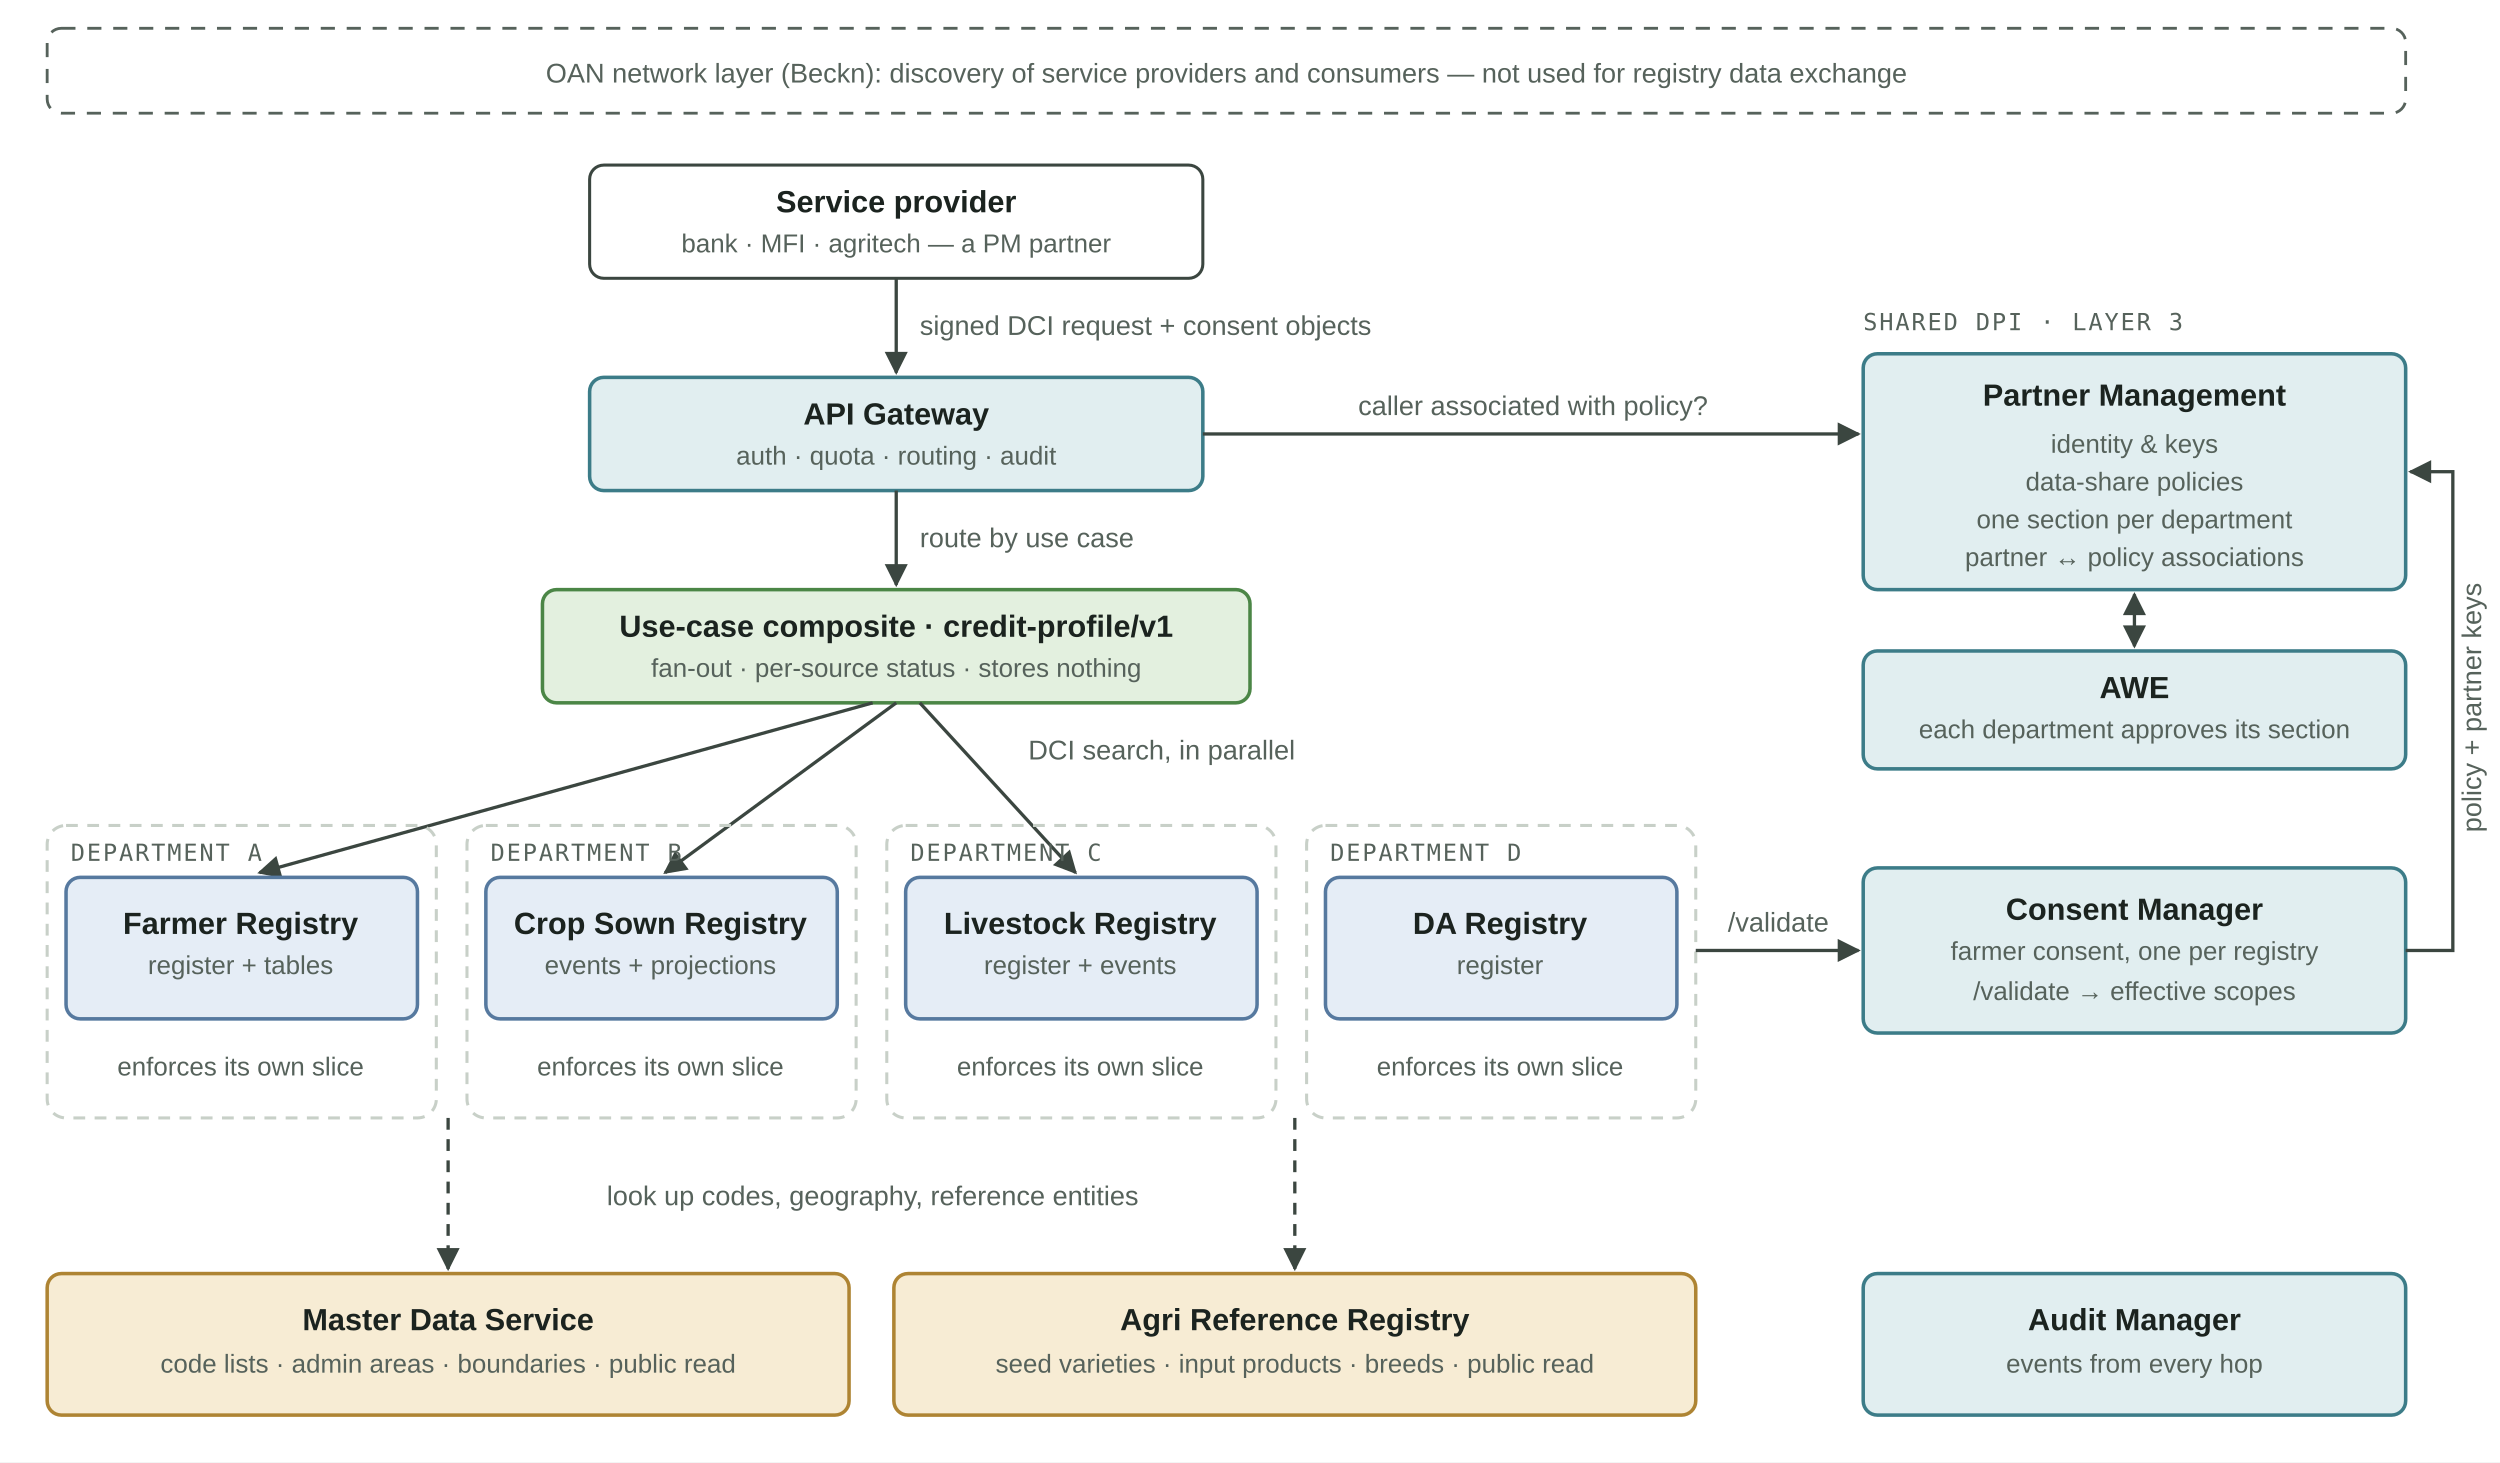
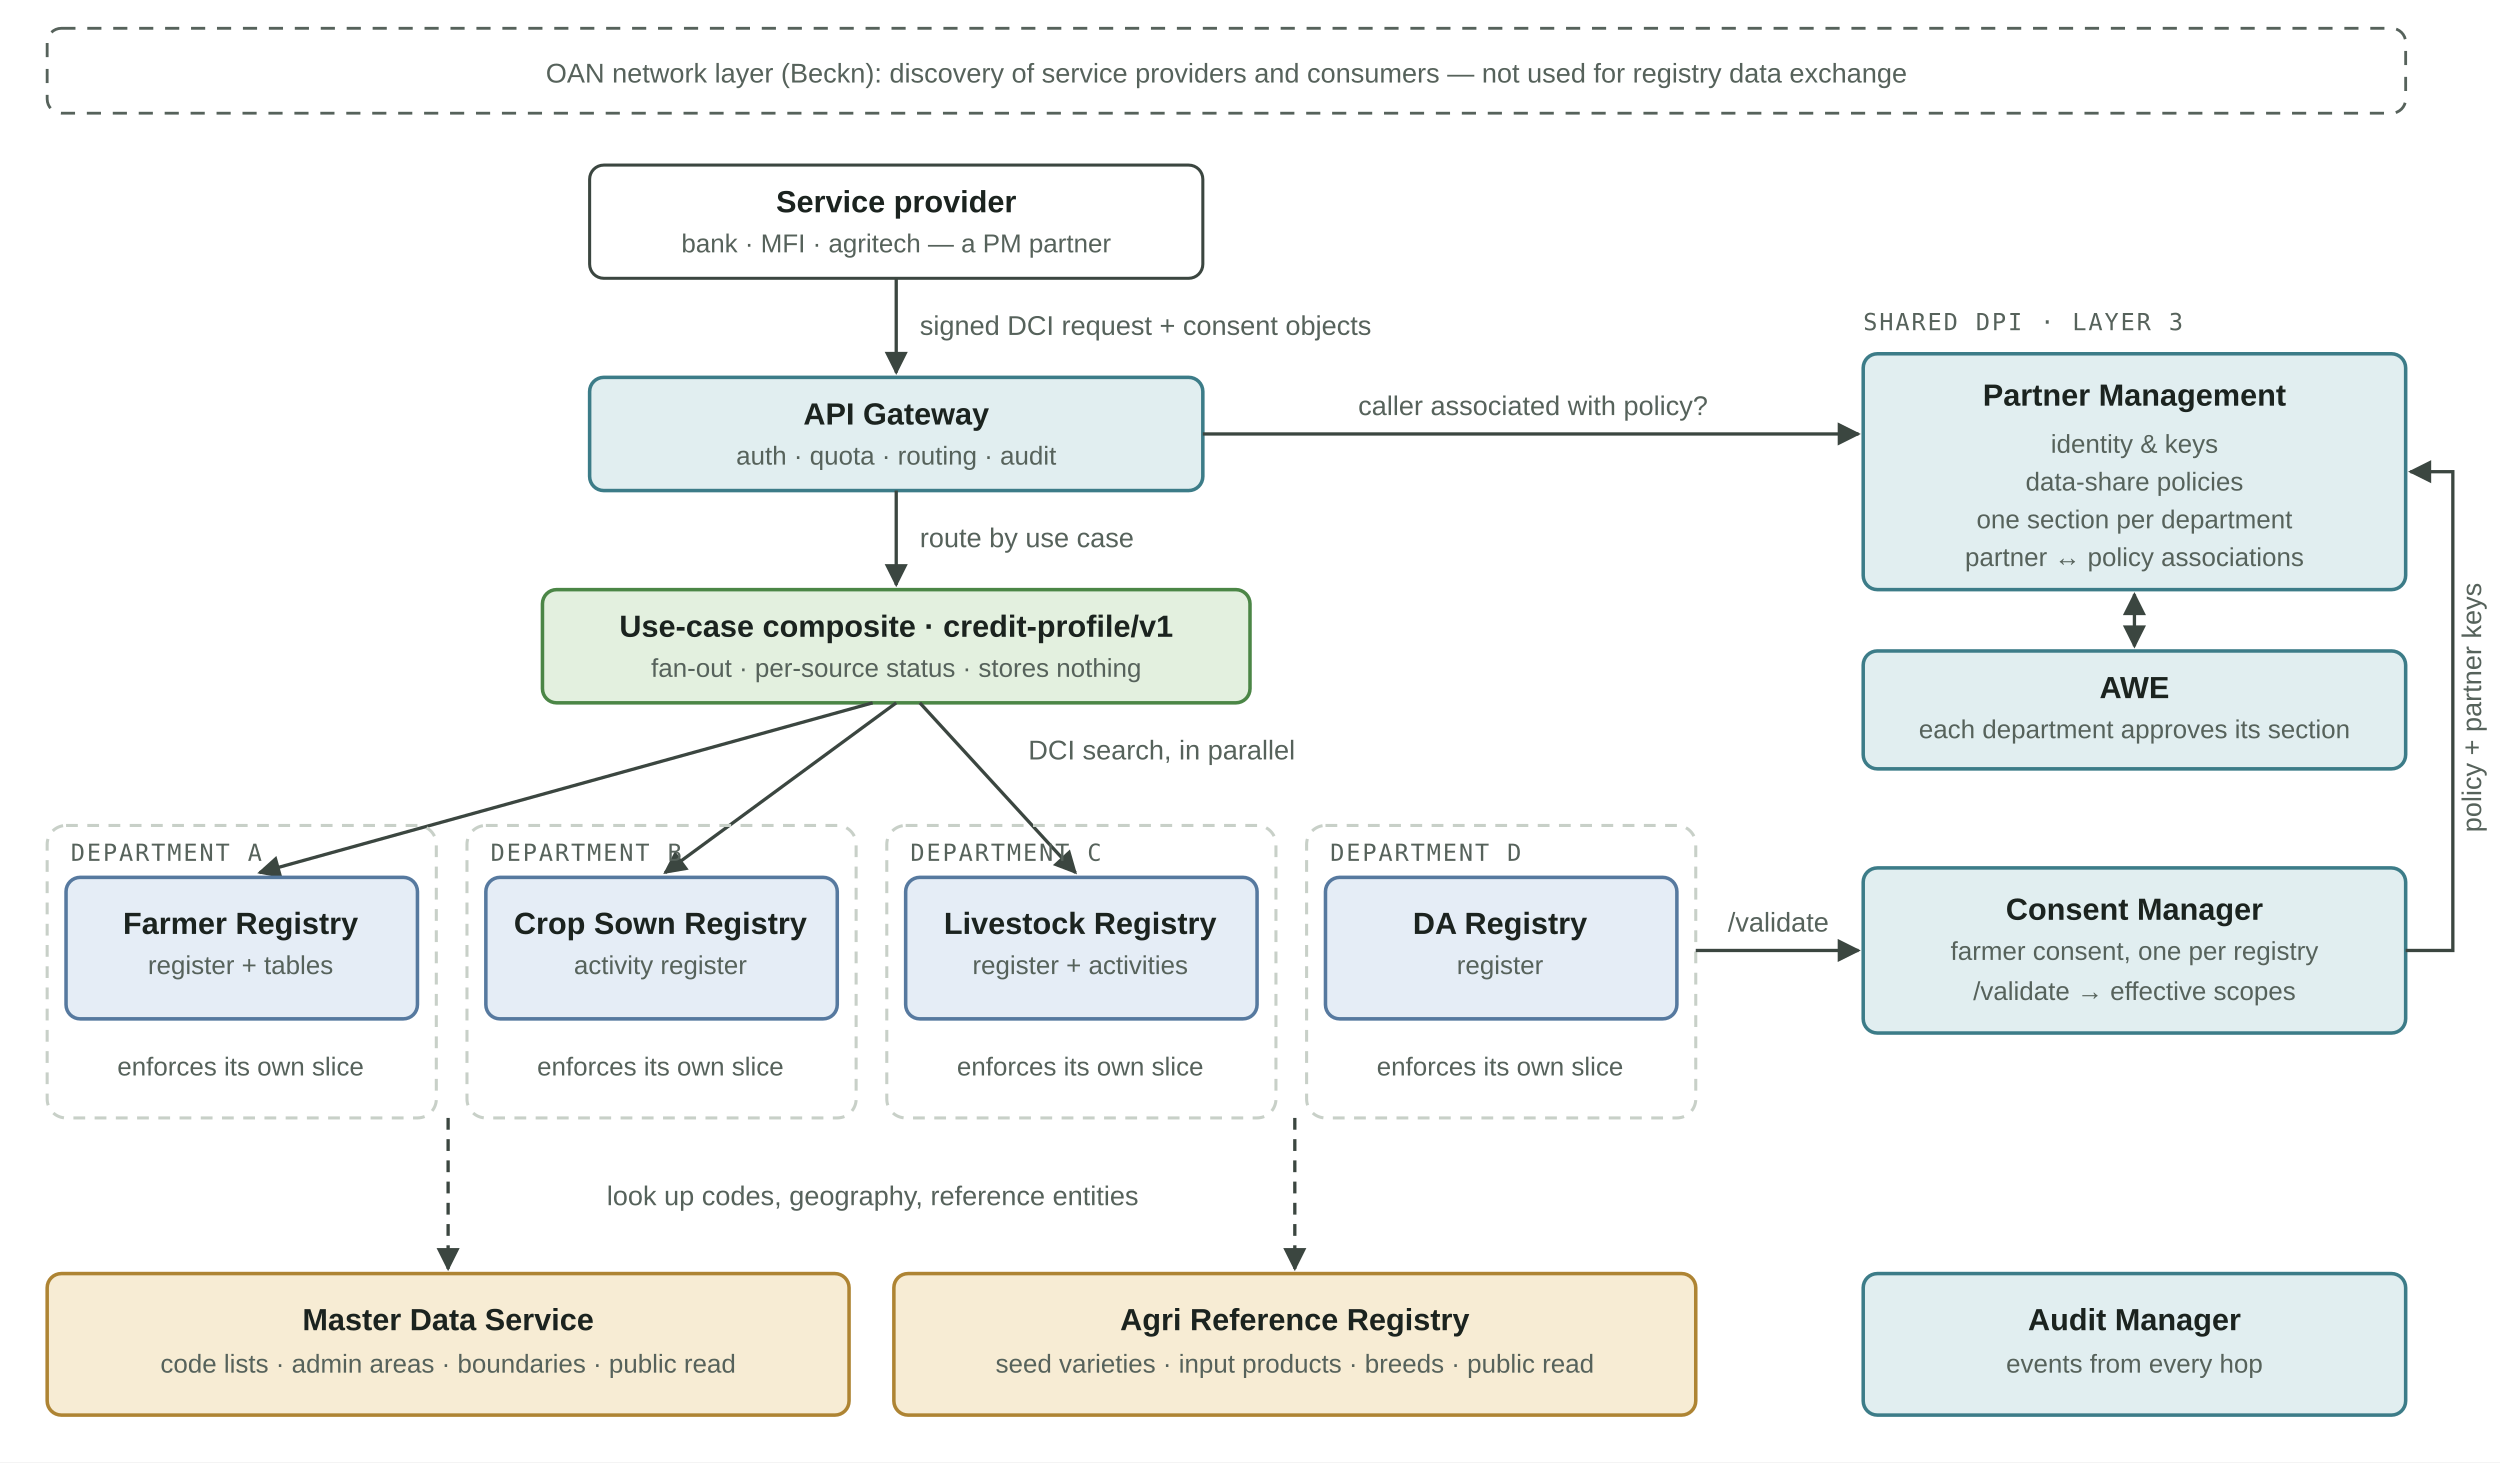
<svg xmlns="http://www.w3.org/2000/svg" width="1060" height="620" viewBox="0 0 1060 620" role="img" aria-label="Service provider calls the API gateway, which routes to a use-case composite; the composite fans out DCI searches to departmental registries; each registry validates with the Consent Manager, which reads policy from Partner Management; registries look up codes and geography in Layer 2 reference services.">
  <style>
text{font-family:'Public Sans','Helvetica Neue',Arial,sans-serif;fill:#1B231F}
.t{font-size:13px;font-weight:600} .s{font-size:11px;fill:#56625B} .lbl{font-size:11.5px;fill:#56625B}
.cap{font-size:10px;letter-spacing:.08em;fill:#56625B;font-family:'JetBrains Mono',Menlo,monospace}
.l1{fill:#E5EDF6;stroke:#56799F;stroke-width:1.5} .l2{fill:#F7ECD4;stroke:#AE8433;stroke-width:1.5}
.dpi{fill:#E1EEF0;stroke:#3C7C88;stroke-width:1.5} .uc{fill:#E3F0DF;stroke:#4B8646;stroke-width:1.5}
.plain{fill:#FFFFFF;stroke:#3B4640;stroke-width:1.3}
.dept{fill:none;stroke:#C8D0C8;stroke-width:1.3;stroke-dasharray:5 4}
.band{fill:none;stroke:#56625B;stroke-width:1.2;stroke-dasharray:6 5}
.ar{stroke:#3B4640;stroke-width:1.4;fill:none} .ar.d{stroke-dasharray:5 4}
.life{stroke:#C8D0C8;stroke-width:1.2;stroke-dasharray:4 4}
.chip-ok{fill:#DDEFE3;stroke:none} .chip-no{fill:none;stroke:#C8D0C8;stroke-dasharray:4 3}
.ok{font-size:12px;fill:#1F5B3A;font-family:'JetBrains Mono',Menlo,monospace}
.no{font-size:12px;fill:#8A948E;font-family:'JetBrains Mono',Menlo,monospace}
.strike{stroke:#8A948E;stroke-width:1.2} .op{font-size:22px;fill:#56625B;font-weight:500}
.x{stroke:#C0463B;stroke-width:2}
</style>
  <rect width="100%" height="100%" fill="#FFFFFF" />
  <defs>
    <marker id="a1" viewBox="0 0 10 10" refX="9" refY="5" markerWidth="7" markerHeight="7" orient="auto-start-reverse">
      <path d="M0,0 L10,5 L0,10 z" fill="#3B4640" />
    </marker>
  </defs>
  <rect class="band" x="20" y="12" width="1000" height="36" rx="6" />
  <text class="lbl" x="520" y="35" text-anchor="middle">OAN network layer (Beckn): discovery of service providers and consumers — not used for registry data exchange</text>
  <rect class="plain" x="250" y="70" width="260" height="48" rx="6" />
  <text class="t" x="380" y="90" text-anchor="middle">Service provider</text>
  <text class="s" x="380" y="107" text-anchor="middle">bank · MFI · agritech — a PM partner</text>
  <line class="ar" x1="380" y1="118" x2="380" y2="158" marker-end="url(#a1)" />
  <text class="lbl" x="390" y="142">signed DCI request + consent objects</text>
  <rect class="dpi" x="250" y="160" width="260" height="48" rx="6" />
  <text class="t" x="380" y="180" text-anchor="middle">API Gateway</text>
  <text class="s" x="380" y="197" text-anchor="middle">auth · quota · routing · audit</text>
  <line class="ar" x1="380" y1="208" x2="380" y2="248" marker-end="url(#a1)" />
  <text class="lbl" x="390" y="232">route by use case</text>
  <rect class="uc" x="230" y="250" width="300" height="48" rx="6" />
  <text class="t" x="380" y="270" text-anchor="middle">Use-case composite · credit-profile/v1</text>
  <text class="s" x="380" y="287" text-anchor="middle">fan-out · per-source status · stores nothing</text>
  <line class="ar" x1="370" y1="298" x2="110" y2="370" marker-end="url(#a1)" />
  <line class="ar" x1="380" y1="298" x2="282" y2="370" marker-end="url(#a1)" />
  <line class="ar" x1="390" y1="298" x2="456" y2="370" marker-end="url(#a1)" />
  <text class="lbl" x="436" y="322">DCI search, in parallel</text>
  <rect class="dept" x="20" y="350" width="165" height="124" rx="8" />
  <rect class="dept" x="198" y="350" width="165" height="124" rx="8" />
  <rect class="dept" x="376" y="350" width="165" height="124" rx="8" />
  <rect class="dept" x="554" y="350" width="165" height="124" rx="8" />
  <text class="cap" x="30" y="365">DEPARTMENT A</text>
  <text class="cap" x="208" y="365">DEPARTMENT B</text>
  <text class="cap" x="386" y="365">DEPARTMENT C</text>
  <text class="cap" x="564" y="365">DEPARTMENT D</text>
  <rect class="l1" x="28" y="372" width="149" height="60" rx="6" />
  <text class="t" x="102" y="396" text-anchor="middle">Farmer Registry</text>
  <text class="s" x="102" y="413" text-anchor="middle">register + tables</text>
  <rect class="l1" x="206" y="372" width="149" height="60" rx="6" />
  <text class="t" x="280" y="396" text-anchor="middle">Crop Sown Registry</text>
-   <text class="s" x="280" y="413" text-anchor="middle">events + projections</text>
+   <text class="s" x="280" y="413" text-anchor="middle">activity register</text>
  <rect class="l1" x="384" y="372" width="149" height="60" rx="6" />
  <text class="t" x="458" y="396" text-anchor="middle">Livestock Registry</text>
-   <text class="s" x="458" y="413" text-anchor="middle">register + events</text>
+   <text class="s" x="458" y="413" text-anchor="middle">register + activities</text>
  <rect class="l1" x="562" y="372" width="149" height="60" rx="6" />
  <text class="t" x="636" y="396" text-anchor="middle">DA Registry</text>
  <text class="s" x="636" y="413" text-anchor="middle">register</text>
  <text class="s" x="102" y="456" text-anchor="middle">enforces its own slice</text>
  <text class="s" x="280" y="456" text-anchor="middle">enforces its own slice</text>
  <text class="s" x="458" y="456" text-anchor="middle">enforces its own slice</text>
  <text class="s" x="636" y="456" text-anchor="middle">enforces its own slice</text>
  <line class="ar d" x1="190" y1="474" x2="190" y2="538" marker-end="url(#a1)" />
  <line class="ar d" x1="549" y1="474" x2="549" y2="538" marker-end="url(#a1)" />
  <text class="lbl" x="370" y="511" text-anchor="middle">look up codes, geography, reference entities</text>
  <rect class="l2" x="20" y="540" width="340" height="60" rx="6" />
  <text class="t" x="190" y="564" text-anchor="middle">Master Data Service</text>
  <text class="s" x="190" y="582" text-anchor="middle">code lists · admin areas · boundaries · public read</text>
  <rect class="l2" x="379" y="540" width="340" height="60" rx="6" />
  <text class="t" x="549" y="564" text-anchor="middle">Agri Reference Registry</text>
  <text class="s" x="549" y="582" text-anchor="middle">seed varieties · input products · breeds · public read</text>
  <text class="cap" x="790" y="140">SHARED DPI · LAYER 3</text>
  <rect class="dpi" x="790" y="150" width="230" height="100" rx="6" />
  <text class="t" x="905" y="172" text-anchor="middle">Partner Management</text>
  <text class="s" x="905" y="192" text-anchor="middle">identity &amp; keys</text>
  <text class="s" x="905" y="208" text-anchor="middle">data-share policies</text>
  <text class="s" x="905" y="224" text-anchor="middle">one section per department</text>
  <text class="s" x="905" y="240" text-anchor="middle">partner ↔ policy associations</text>
  <line class="ar" x1="510" y1="184" x2="788" y2="184" marker-end="url(#a1)" />
  <text class="lbl" x="650" y="176" text-anchor="middle">caller associated with policy?</text>
  <rect class="dpi" x="790" y="276" width="230" height="50" rx="6" />
  <text class="t" x="905" y="296" text-anchor="middle">AWE</text>
  <text class="s" x="905" y="313" text-anchor="middle">each department approves its section</text>
  <line class="ar" x1="905" y1="252" x2="905" y2="274" marker-start="url(#a1)" marker-end="url(#a1)" />
  <rect class="dpi" x="790" y="368" width="230" height="70" rx="6" />
  <text class="t" x="905" y="390" text-anchor="middle">Consent Manager</text>
  <text class="s" x="905" y="407" text-anchor="middle">farmer consent, one per registry</text>
  <text class="s" x="905" y="424" text-anchor="middle">/validate → effective scopes</text>
  <line class="ar" x1="719" y1="403" x2="788" y2="403" marker-end="url(#a1)" />
  <text class="lbl" x="754" y="395" text-anchor="middle">/validate</text>
  <polyline class="ar" points="1020,403 1040,403 1040,200 1022,200" marker-end="url(#a1)" />
  <text class="lbl" x="1052" y="300" text-anchor="middle" transform="rotate(-90 1052 300)">policy + partner keys</text>
  <rect class="dpi" x="790" y="540" width="230" height="60" rx="6" />
  <text class="t" x="905" y="564" text-anchor="middle">Audit Manager</text>
  <text class="s" x="905" y="582" text-anchor="middle">events from every hop</text>
</svg>
